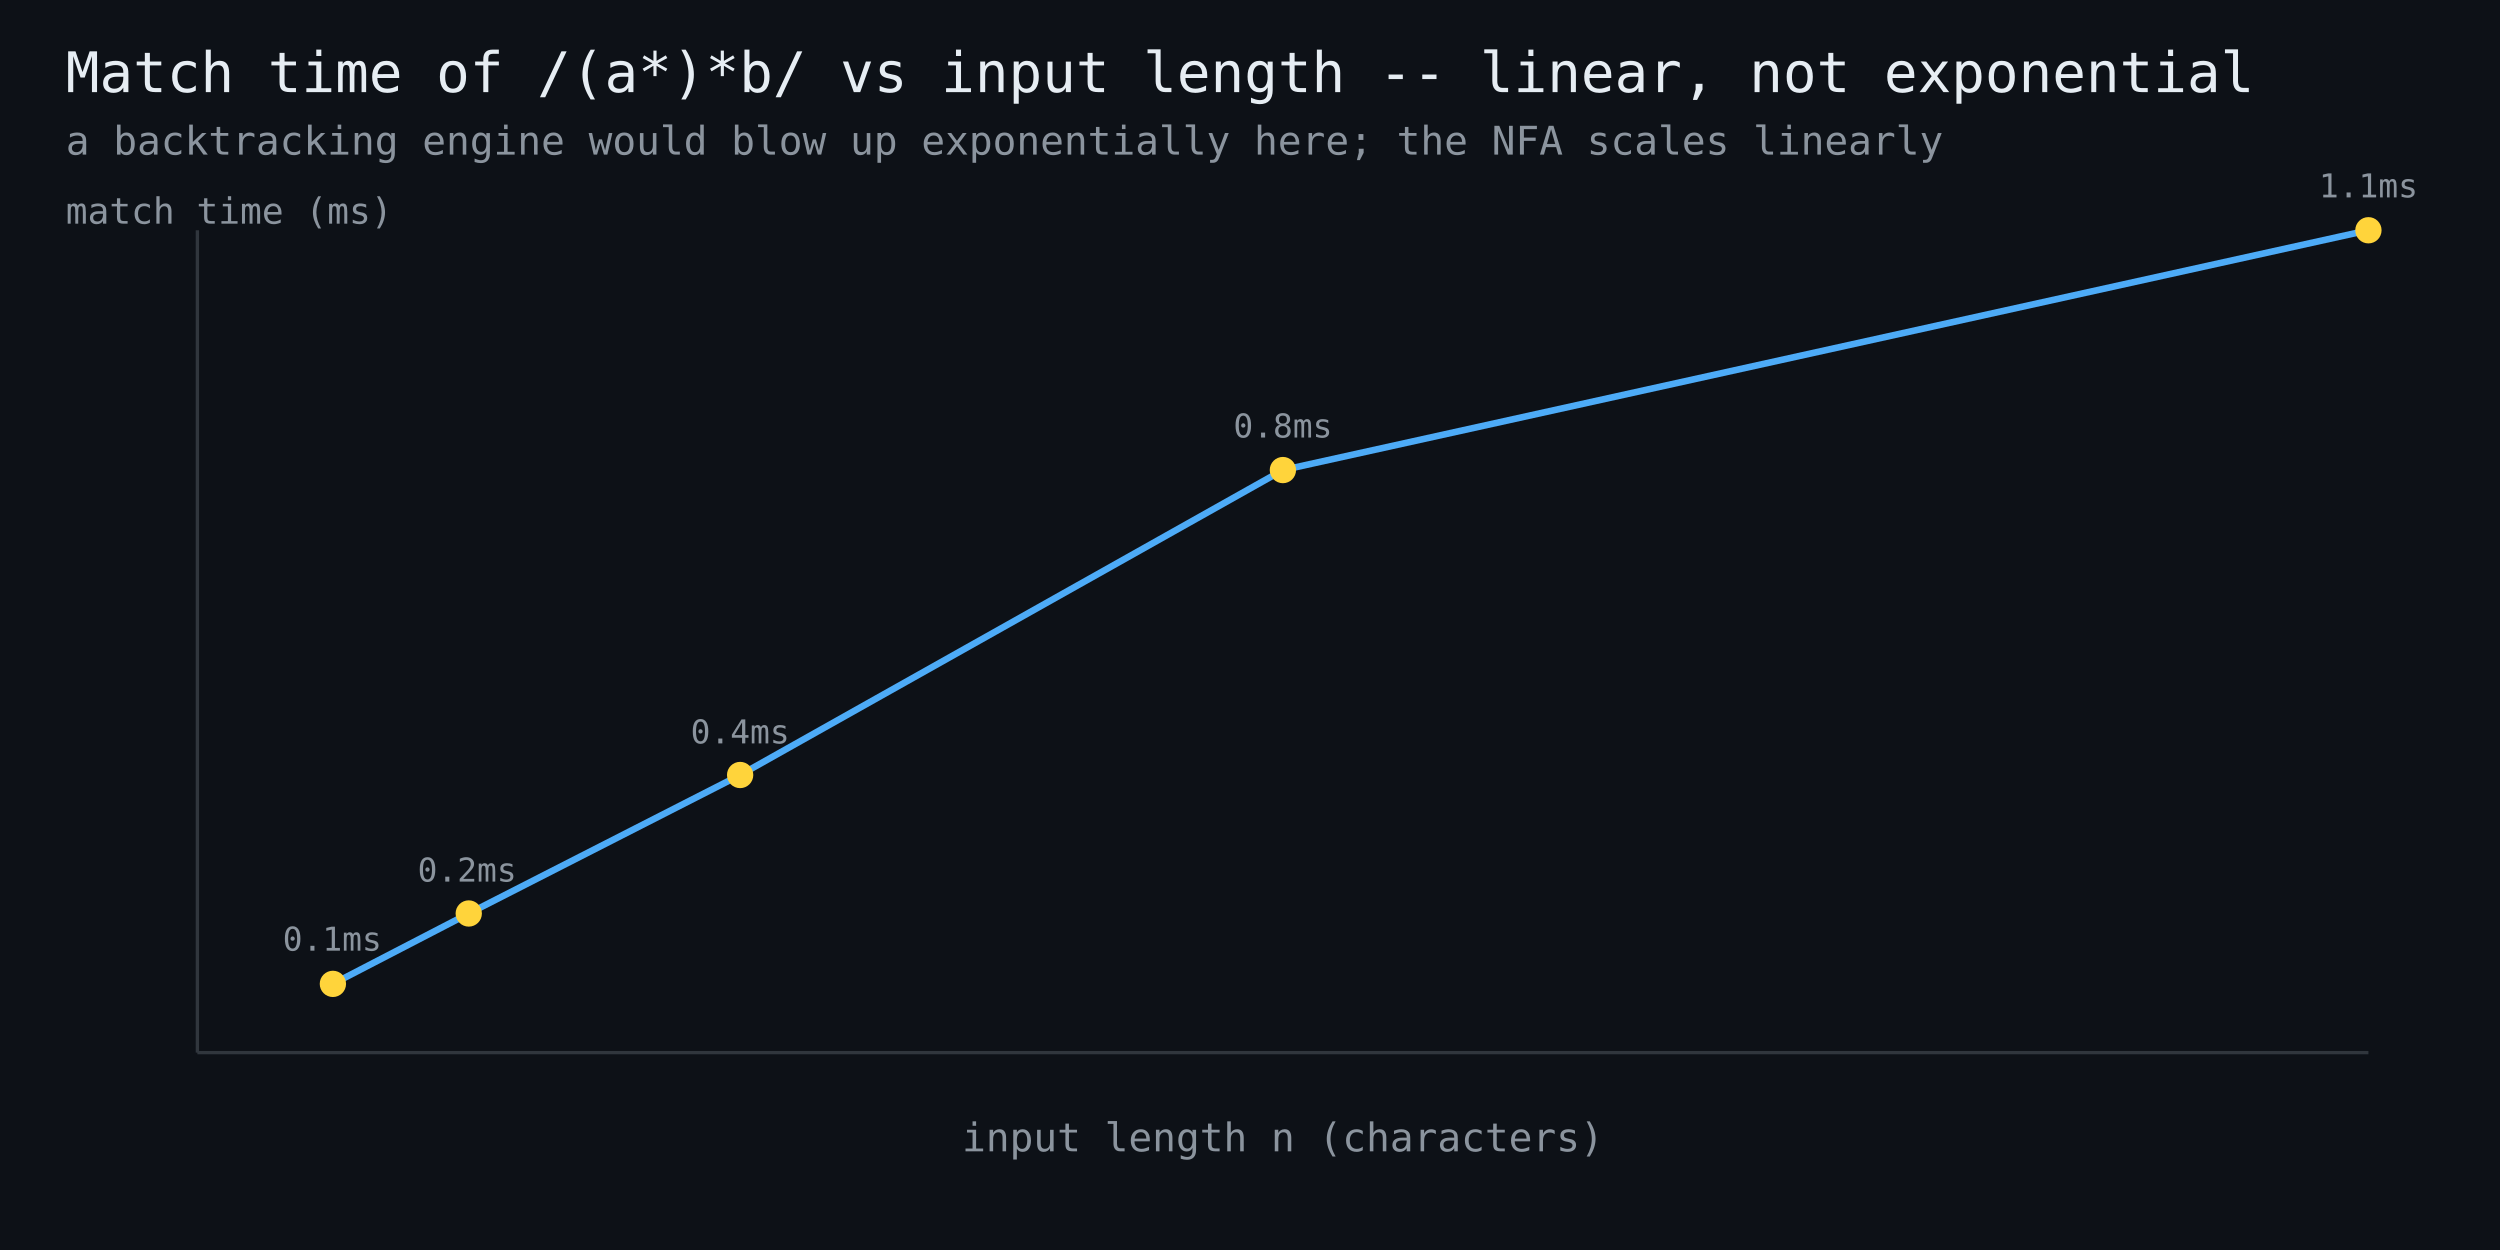
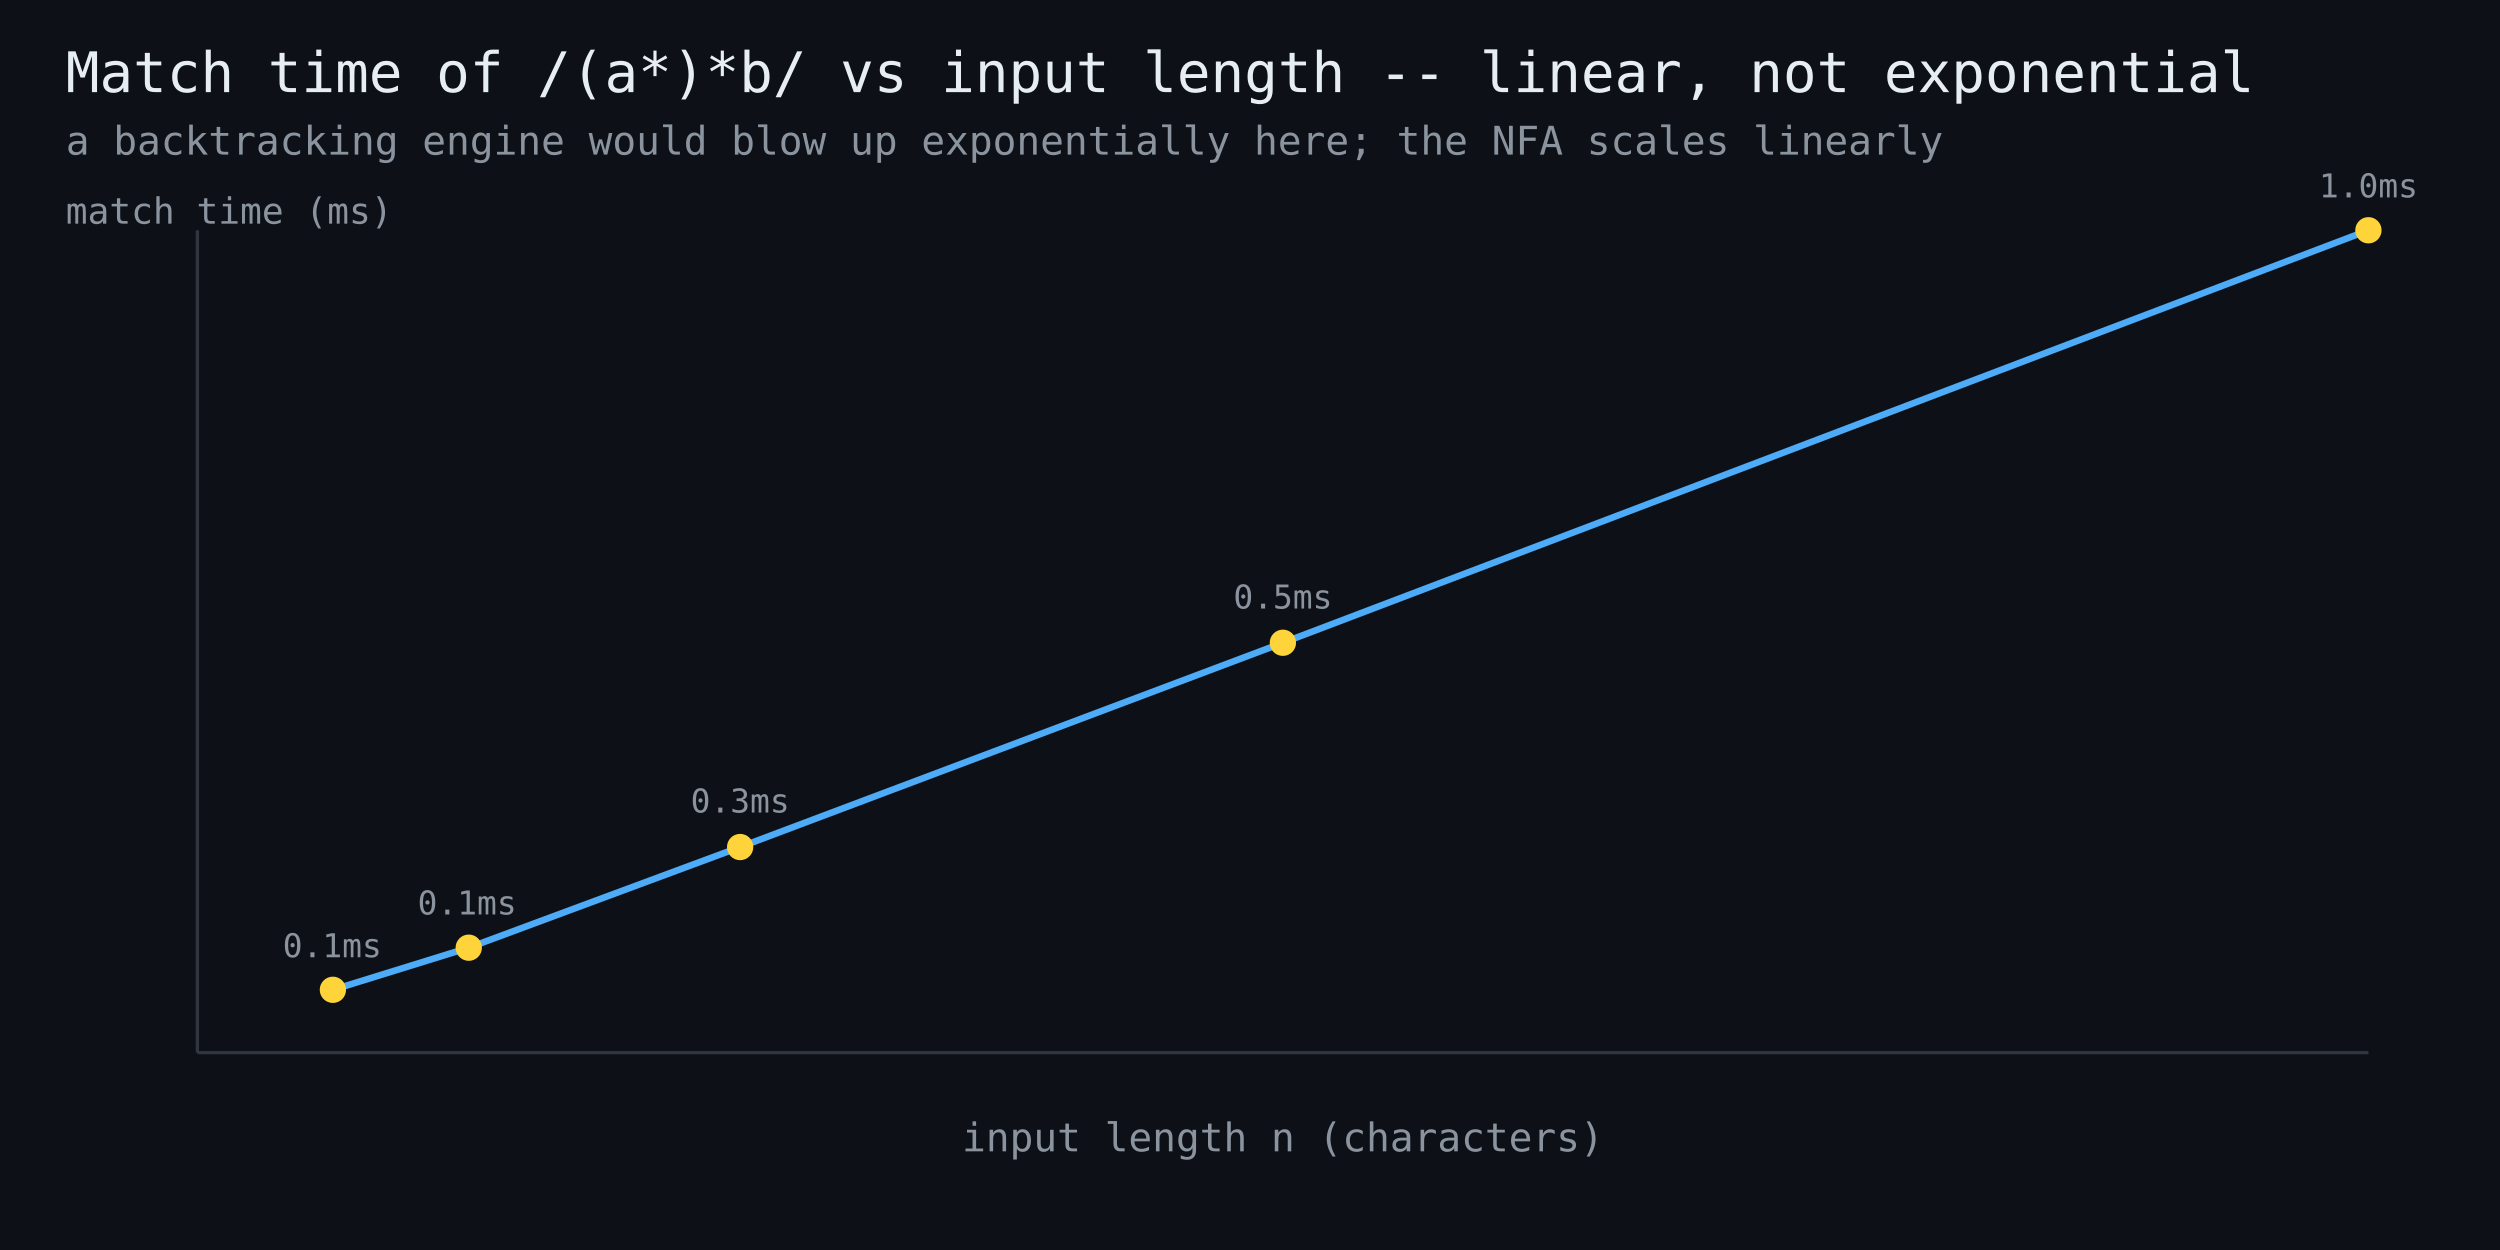
<svg xmlns="http://www.w3.org/2000/svg" width="760" height="380" viewBox="0 0 760 380" font-family="monospace">
  <rect width="760" height="380" fill="#0d1117" />
  <text x="20" y="28" fill="#e6edf3" font-size="17">Match time of /(a*)*b/ vs input length -- linear, not exponential</text>
  <text x="20" y="47" fill="#8b949e" font-size="12">a backtracking engine would blow up exponentially here; the NFA scales linearly</text>
  <line x1="60" y1="320" x2="720" y2="320" stroke="#30363d" stroke-width="1" />
  <line x1="60" y1="320" x2="60" y2="70" stroke="#30363d" stroke-width="1" />
-   <polyline points="101.2,299.1 142.5,277.7 225.0,235.6 390.0,142.9 720.0,70.0" fill="none" stroke="#4dabf7" stroke-width="2" />
-   <circle cx="101.2" cy="299.1" r="4" fill="#ffd43b" />
-   <text x="101" y="289" fill="#8b949e" font-size="10" text-anchor="middle">0.1ms</text>
-   <circle cx="142.5" cy="277.7" r="4" fill="#ffd43b" />
-   <text x="142" y="268" fill="#8b949e" font-size="10" text-anchor="middle">0.2ms</text>
-   <circle cx="225.0" cy="235.6" r="4" fill="#ffd43b" />
-   <text x="225" y="226" fill="#8b949e" font-size="10" text-anchor="middle">0.4ms</text>
-   <circle cx="390.0" cy="142.9" r="4" fill="#ffd43b" />
-   <text x="390" y="133" fill="#8b949e" font-size="10" text-anchor="middle">0.8ms</text>
+   <polyline points="101.2,300.9 142.5,288.1 225.0,257.5 390.0,195.4 720.0,70.0" fill="none" stroke="#4dabf7" stroke-width="2" />
+   <circle cx="101.2" cy="300.9" r="4" fill="#ffd43b" />
+   <text x="101" y="291" fill="#8b949e" font-size="10" text-anchor="middle">0.1ms</text>
+   <circle cx="142.5" cy="288.1" r="4" fill="#ffd43b" />
+   <text x="142" y="278" fill="#8b949e" font-size="10" text-anchor="middle">0.1ms</text>
+   <circle cx="225.0" cy="257.5" r="4" fill="#ffd43b" />
+   <text x="225" y="247" fill="#8b949e" font-size="10" text-anchor="middle">0.3ms</text>
+   <circle cx="390.0" cy="195.4" r="4" fill="#ffd43b" />
+   <text x="390" y="185" fill="#8b949e" font-size="10" text-anchor="middle">0.5ms</text>
  <circle cx="720.0" cy="70.0" r="4" fill="#ffd43b" />
-   <text x="720" y="60" fill="#8b949e" font-size="10" text-anchor="middle">1.1ms</text>
+   <text x="720" y="60" fill="#8b949e" font-size="10" text-anchor="middle">1.0ms</text>
  <text x="390" y="350" fill="#8b949e" font-size="12" text-anchor="middle">input length n (characters)</text>
  <text x="20" y="68" fill="#8b949e" font-size="11">match time (ms)</text>
</svg>
